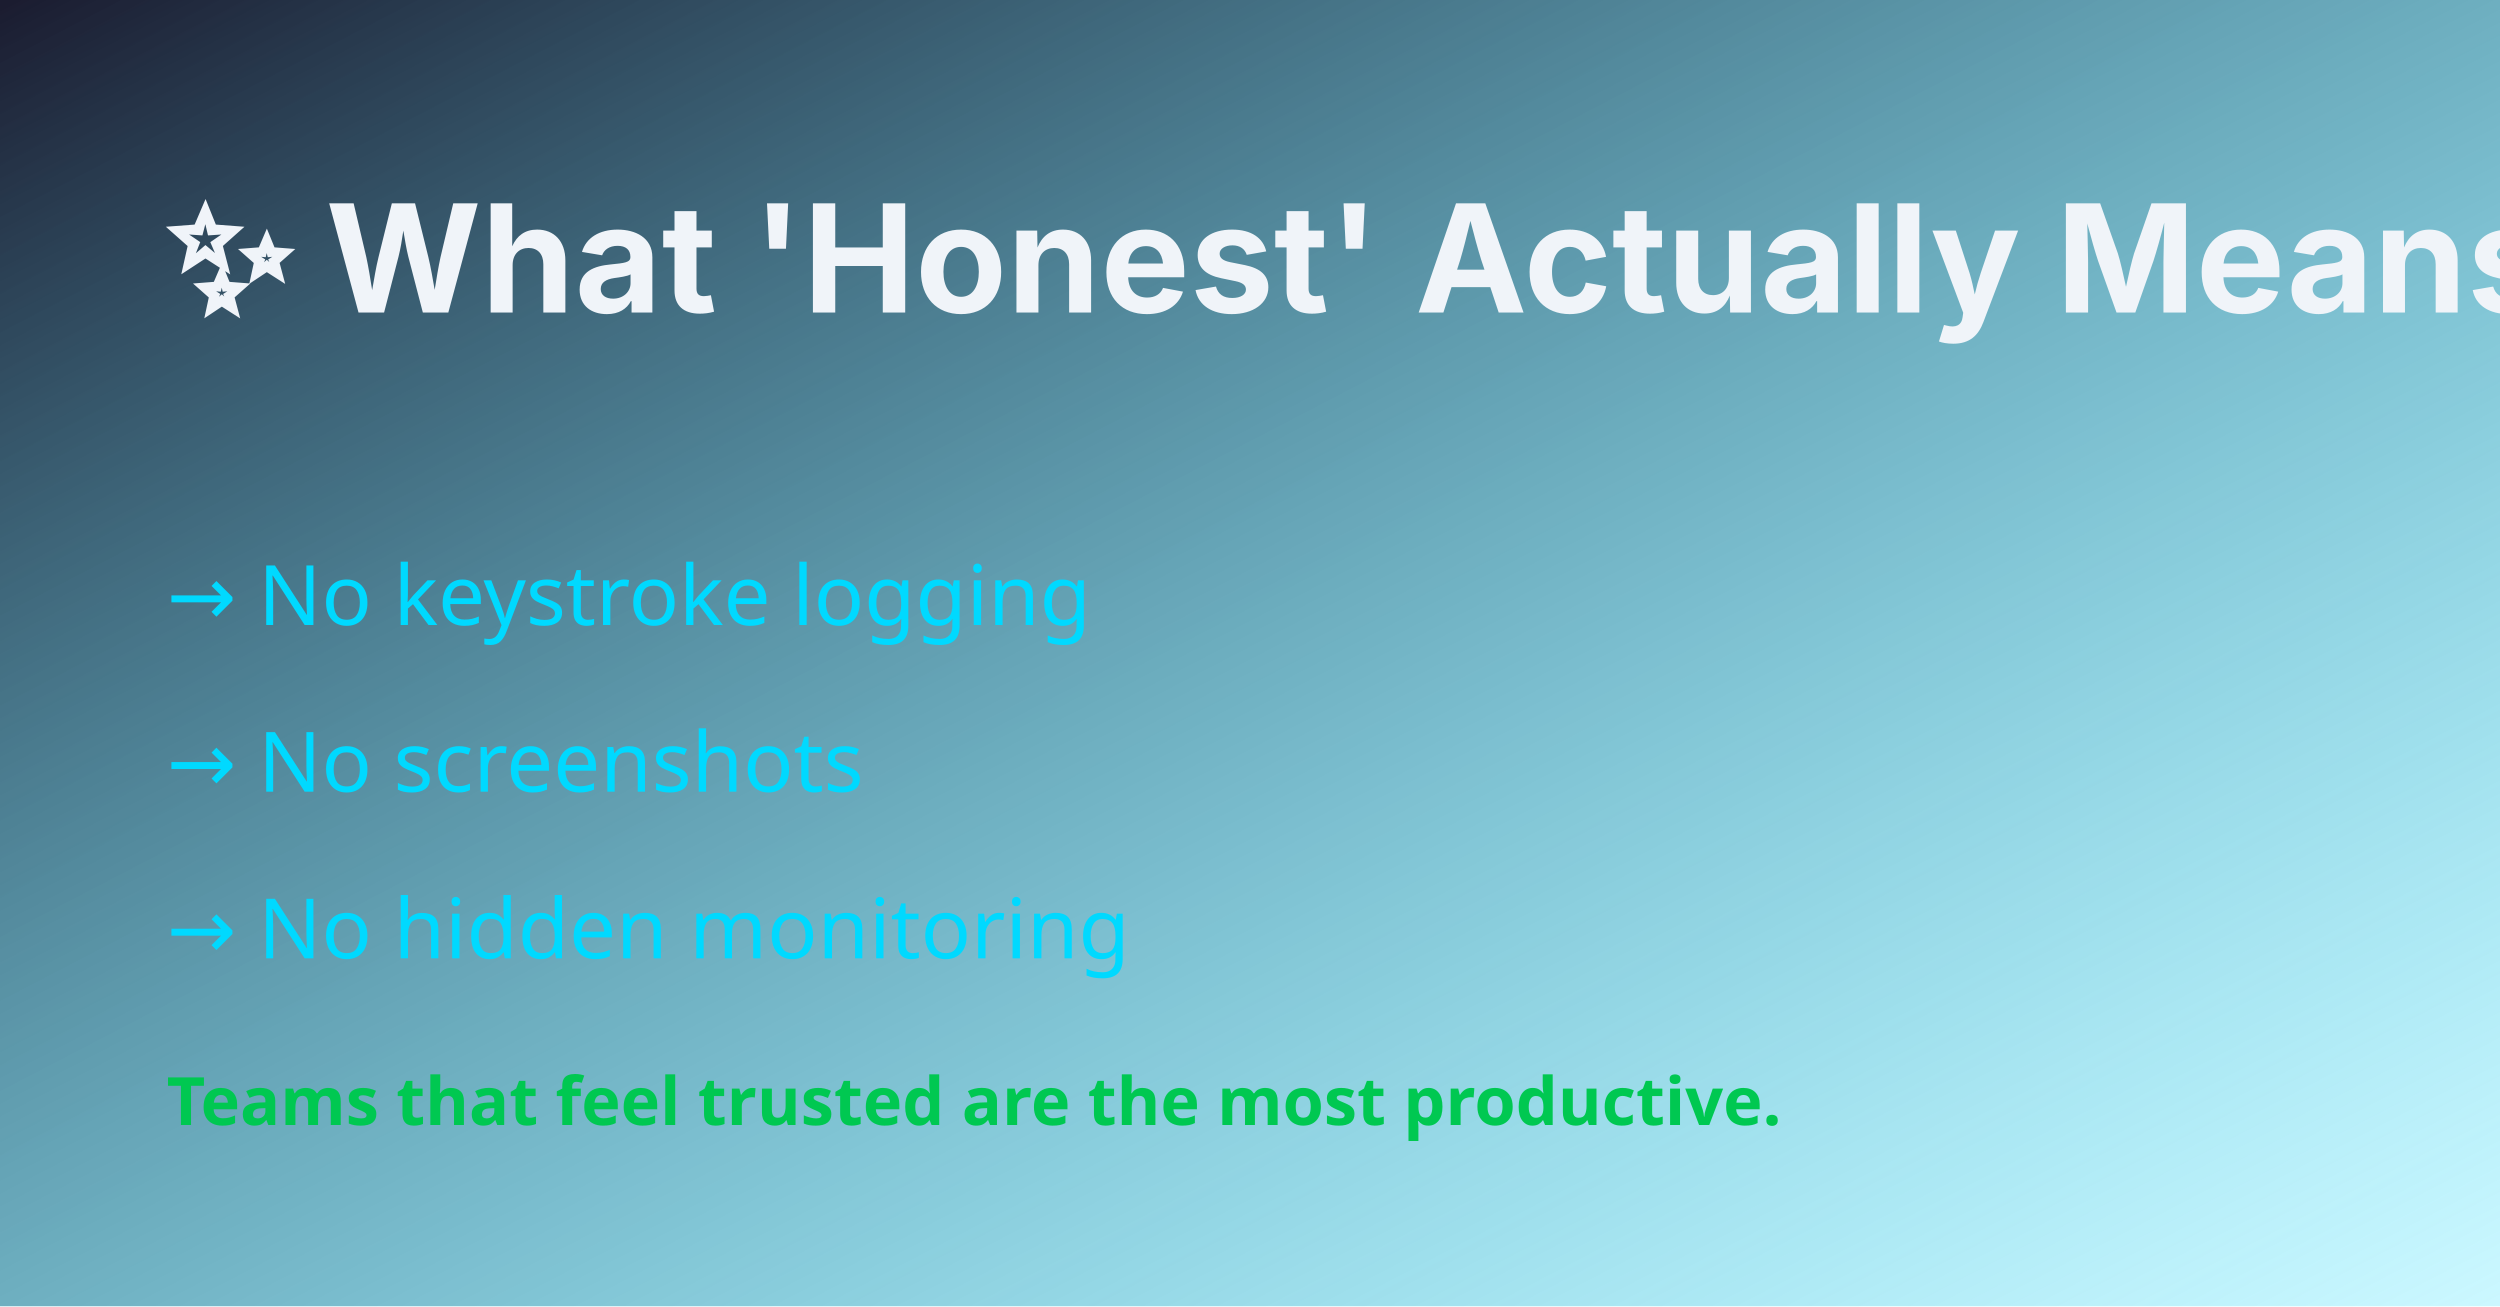
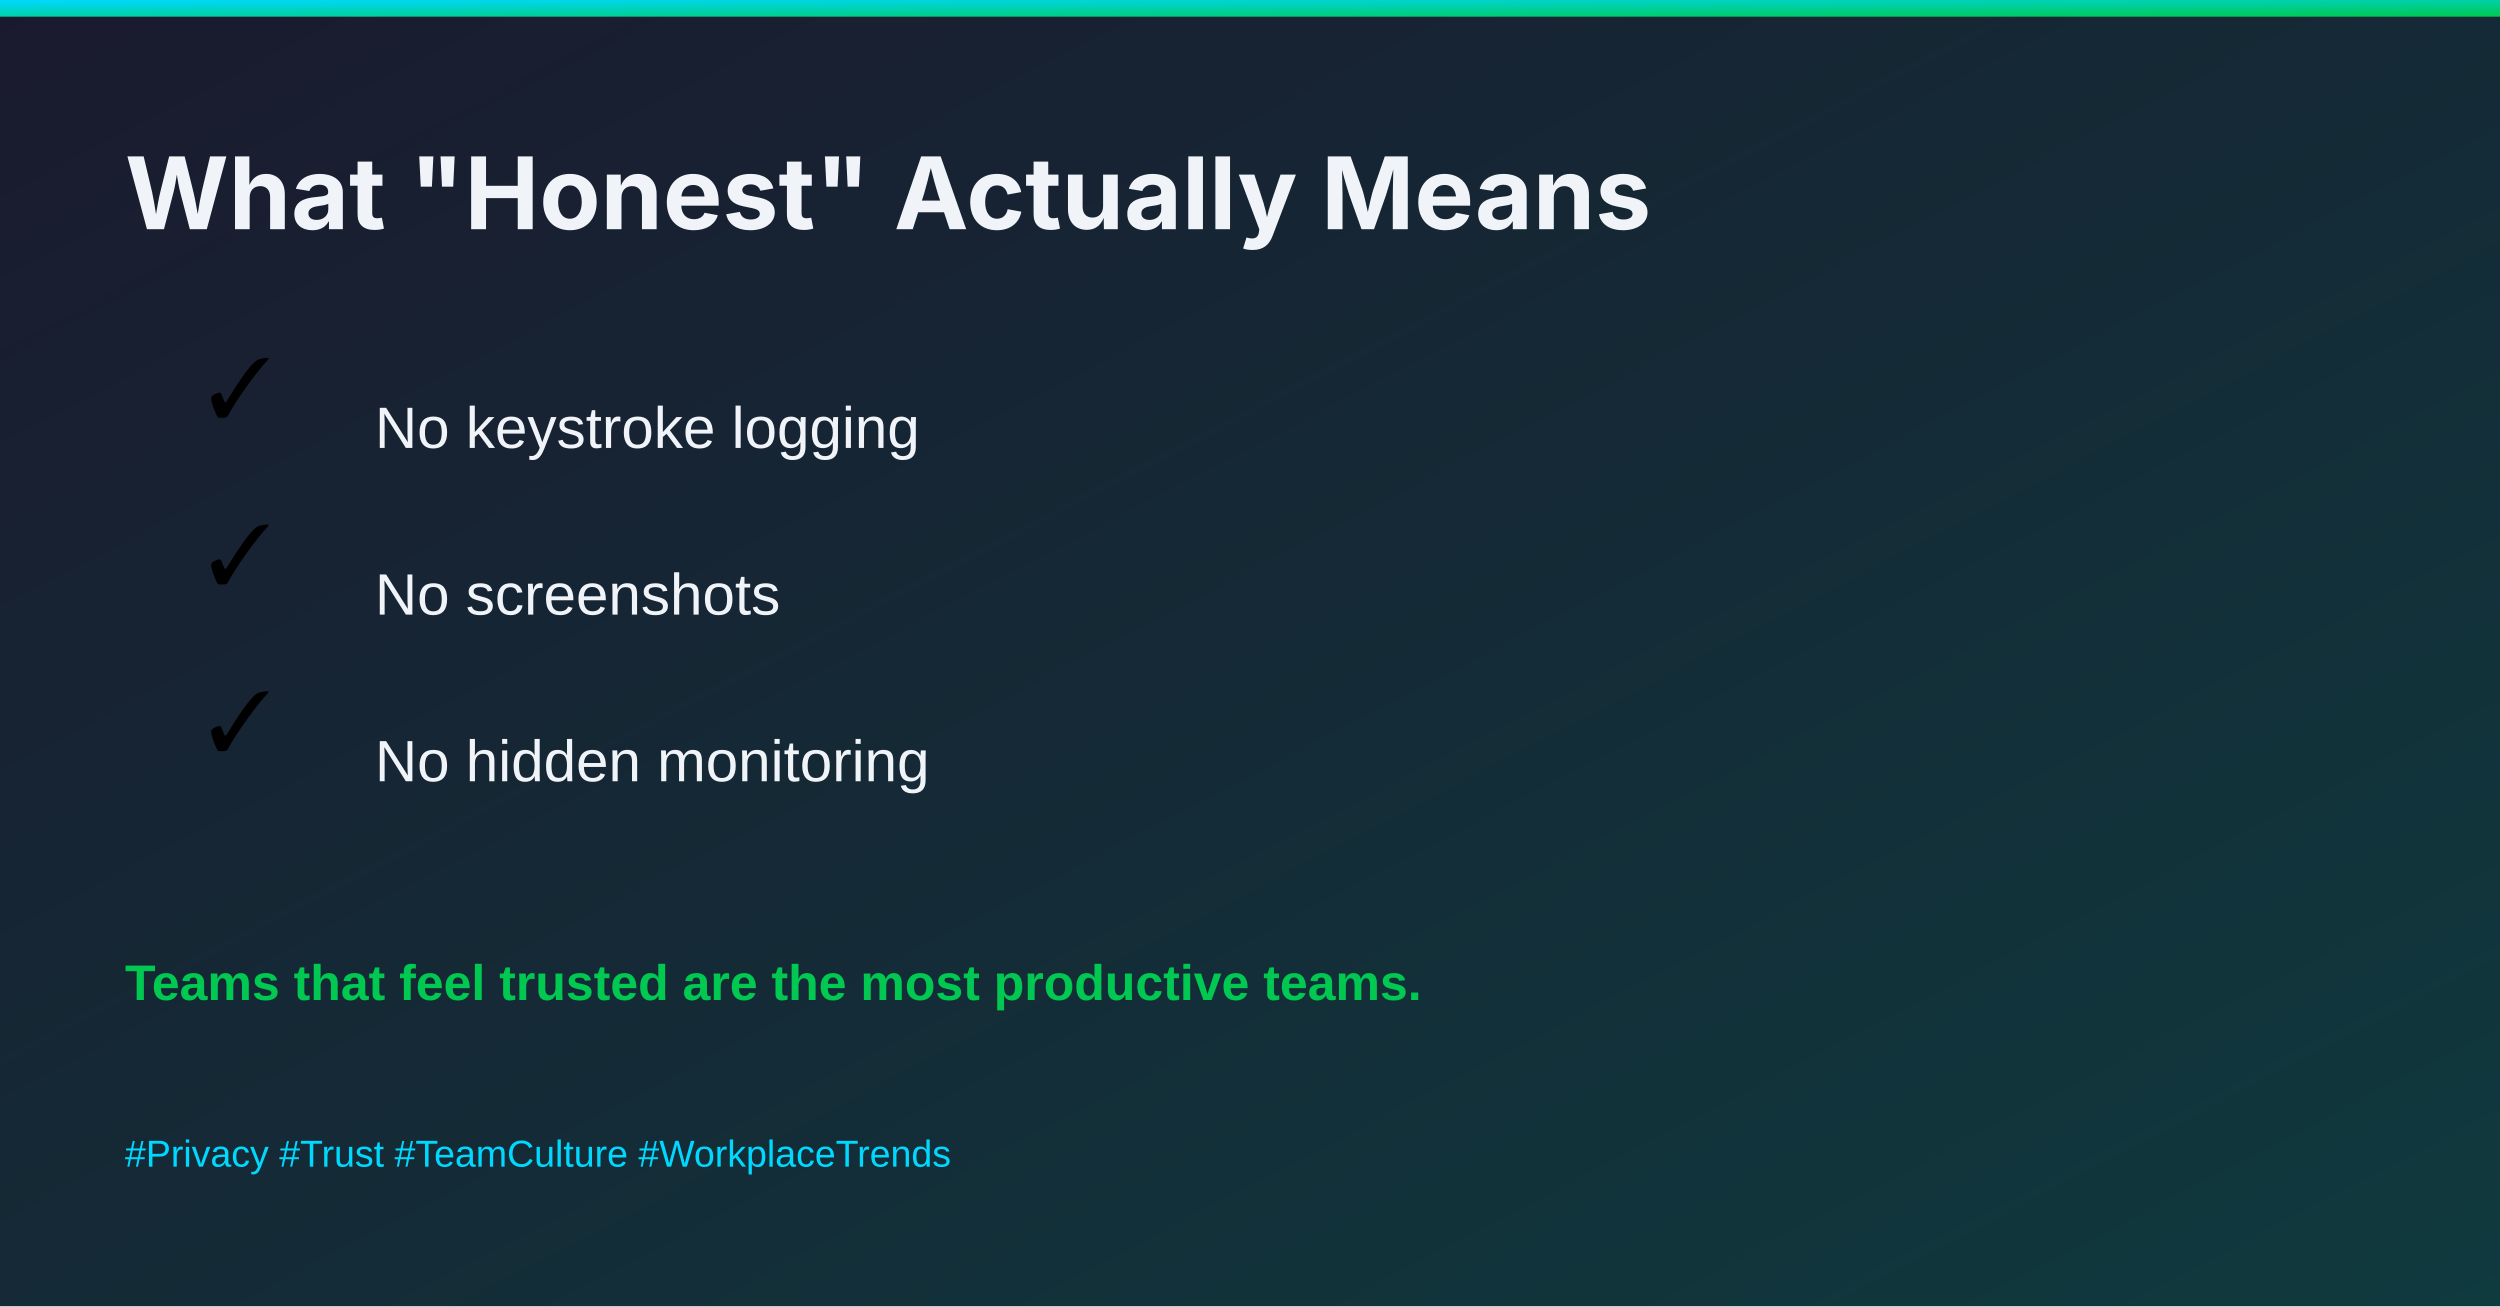
<svg xmlns="http://www.w3.org/2000/svg" viewBox="0 0 1200 627">
  <defs>
-     <linearGradient id="bg" x1="0%" y1="0%" x2="100%" y2="100%">
+     <linearGradient id="bg3" x1="0%" y1="0%" x2="100%" y2="100%">
      <stop offset="0%" style="stop-color:#1A1A2E" />
-       <stop offset="100%" style="stop-color:#00D9FF;stop-opacity:0.2" />
+       <stop offset="100%" style="stop-color:#0F3A3E" />
+     </linearGradient>
+     <linearGradient id="accent3" x1="0%" y1="0%" x2="100%" y2="100%">
+       <stop offset="0%" style="stop-color:#00D9FF" />
+       <stop offset="100%" style="stop-color:#00C851" />
    </linearGradient>
  </defs>
-   <rect width="1200" height="627" fill="url(#bg)" />
-   <text x="80" y="150" font-family="Inter, sans-serif" font-size="72" font-weight="700" fill="#F0F4F9">
-     ✨ What 'Honest' Actually Means
+   <rect width="1200" height="627" fill="url(#bg3)" />
+   <rect width="1200" height="8" fill="url(#accent3)" />
+   <text x="60" y="110" font-family="Inter, Arial, sans-serif" font-size="48" font-weight="700" fill="#F0F4F9">
+     What "Honest" Actually Means
  </text>
-   <text x="80" y="300" font-family="Poppins, sans-serif" font-size="40" fill="#00D9FF">
-     → No keystroke logging
+   <text x="100" y="200" font-size="40">✓</text>
+   <text x="180" y="215" font-family="Poppins, Arial, sans-serif" font-size="28" fill="#F0F4F9">
+     No keystroke logging
  </text>
-   <text x="80" y="380" font-family="Poppins, sans-serif" font-size="40" fill="#00D9FF">
-     → No screenshots
+   <text x="100" y="280" font-size="40">✓</text>
+   <text x="180" y="295" font-family="Poppins, Arial, sans-serif" font-size="28" fill="#F0F4F9">
+     No screenshots
  </text>
-   <text x="80" y="460" font-family="Poppins, sans-serif" font-size="40" fill="#00D9FF">
-     → No hidden monitoring
+   <text x="100" y="360" font-size="40">✓</text>
+   <text x="180" y="375" font-family="Poppins, Arial, sans-serif" font-size="28" fill="#F0F4F9">
+     No hidden monitoring
  </text>
-   <text x="80" y="540" font-family="Poppins, sans-serif" font-size="32" fill="#00C851" font-weight="600">
-     Teams that feel trusted are the most productive.
+   <text x="60" y="480" font-family="Poppins, Arial, sans-serif" font-size="24" fill="#00C851" font-weight="600">
+     Teams that feel trusted are the most productive teams.
+   </text>
+   <text x="60" y="560" font-family="Poppins, Arial, sans-serif" font-size="18" fill="#00D9FF">
+     #Privacy #Trust #TeamCulture #WorkplaceTrends
  </text>
</svg>
